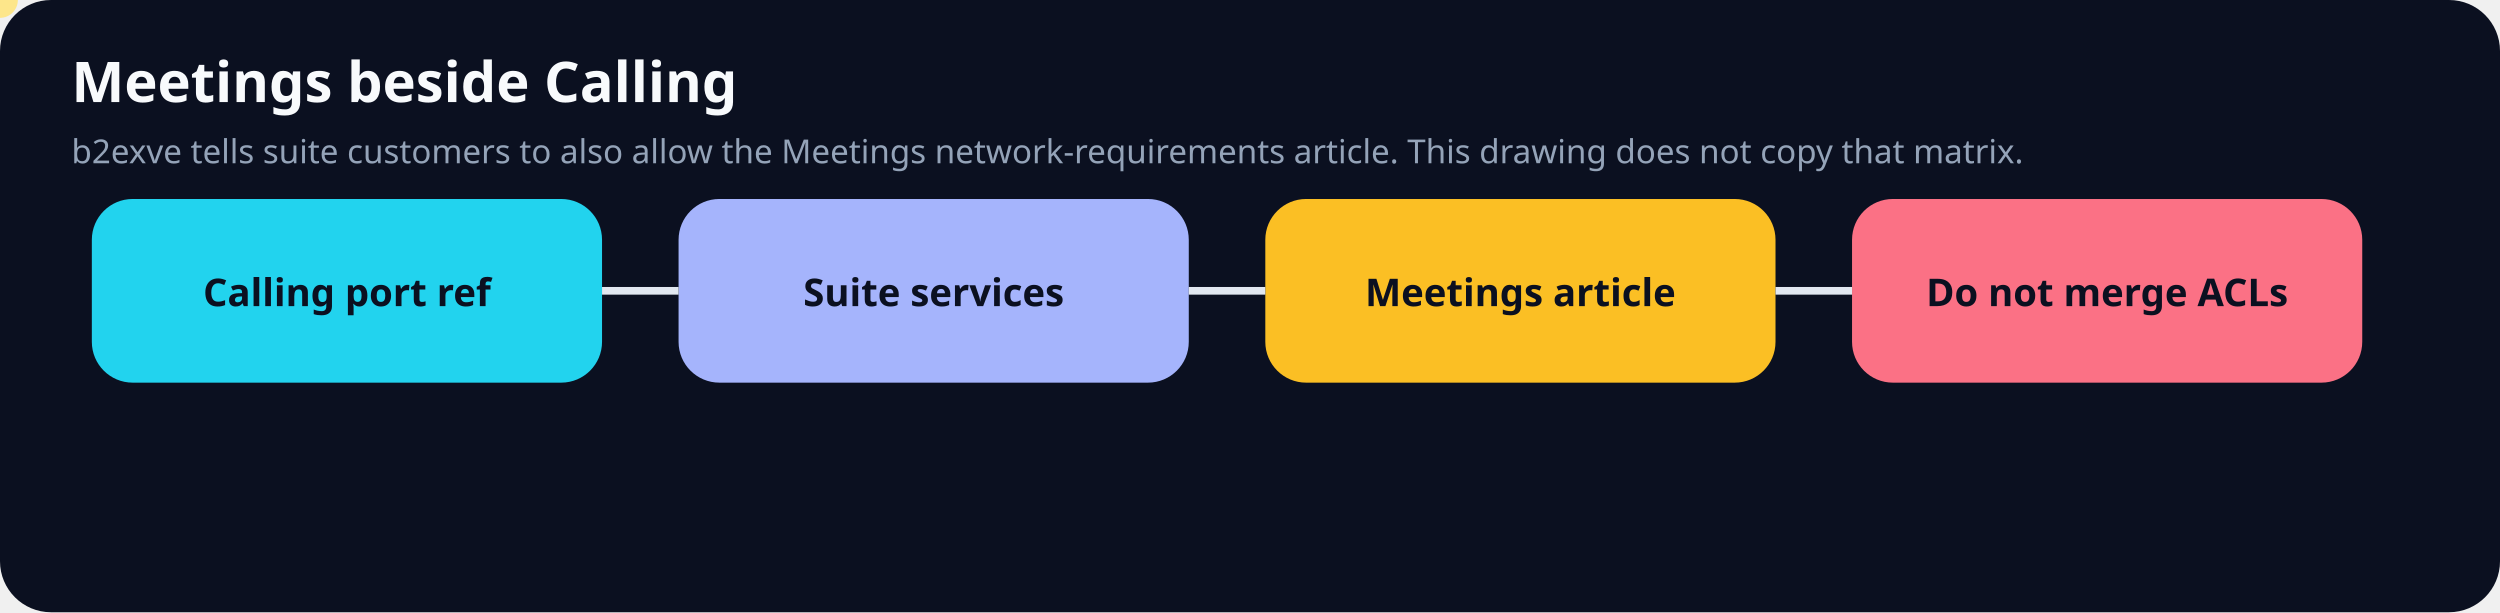
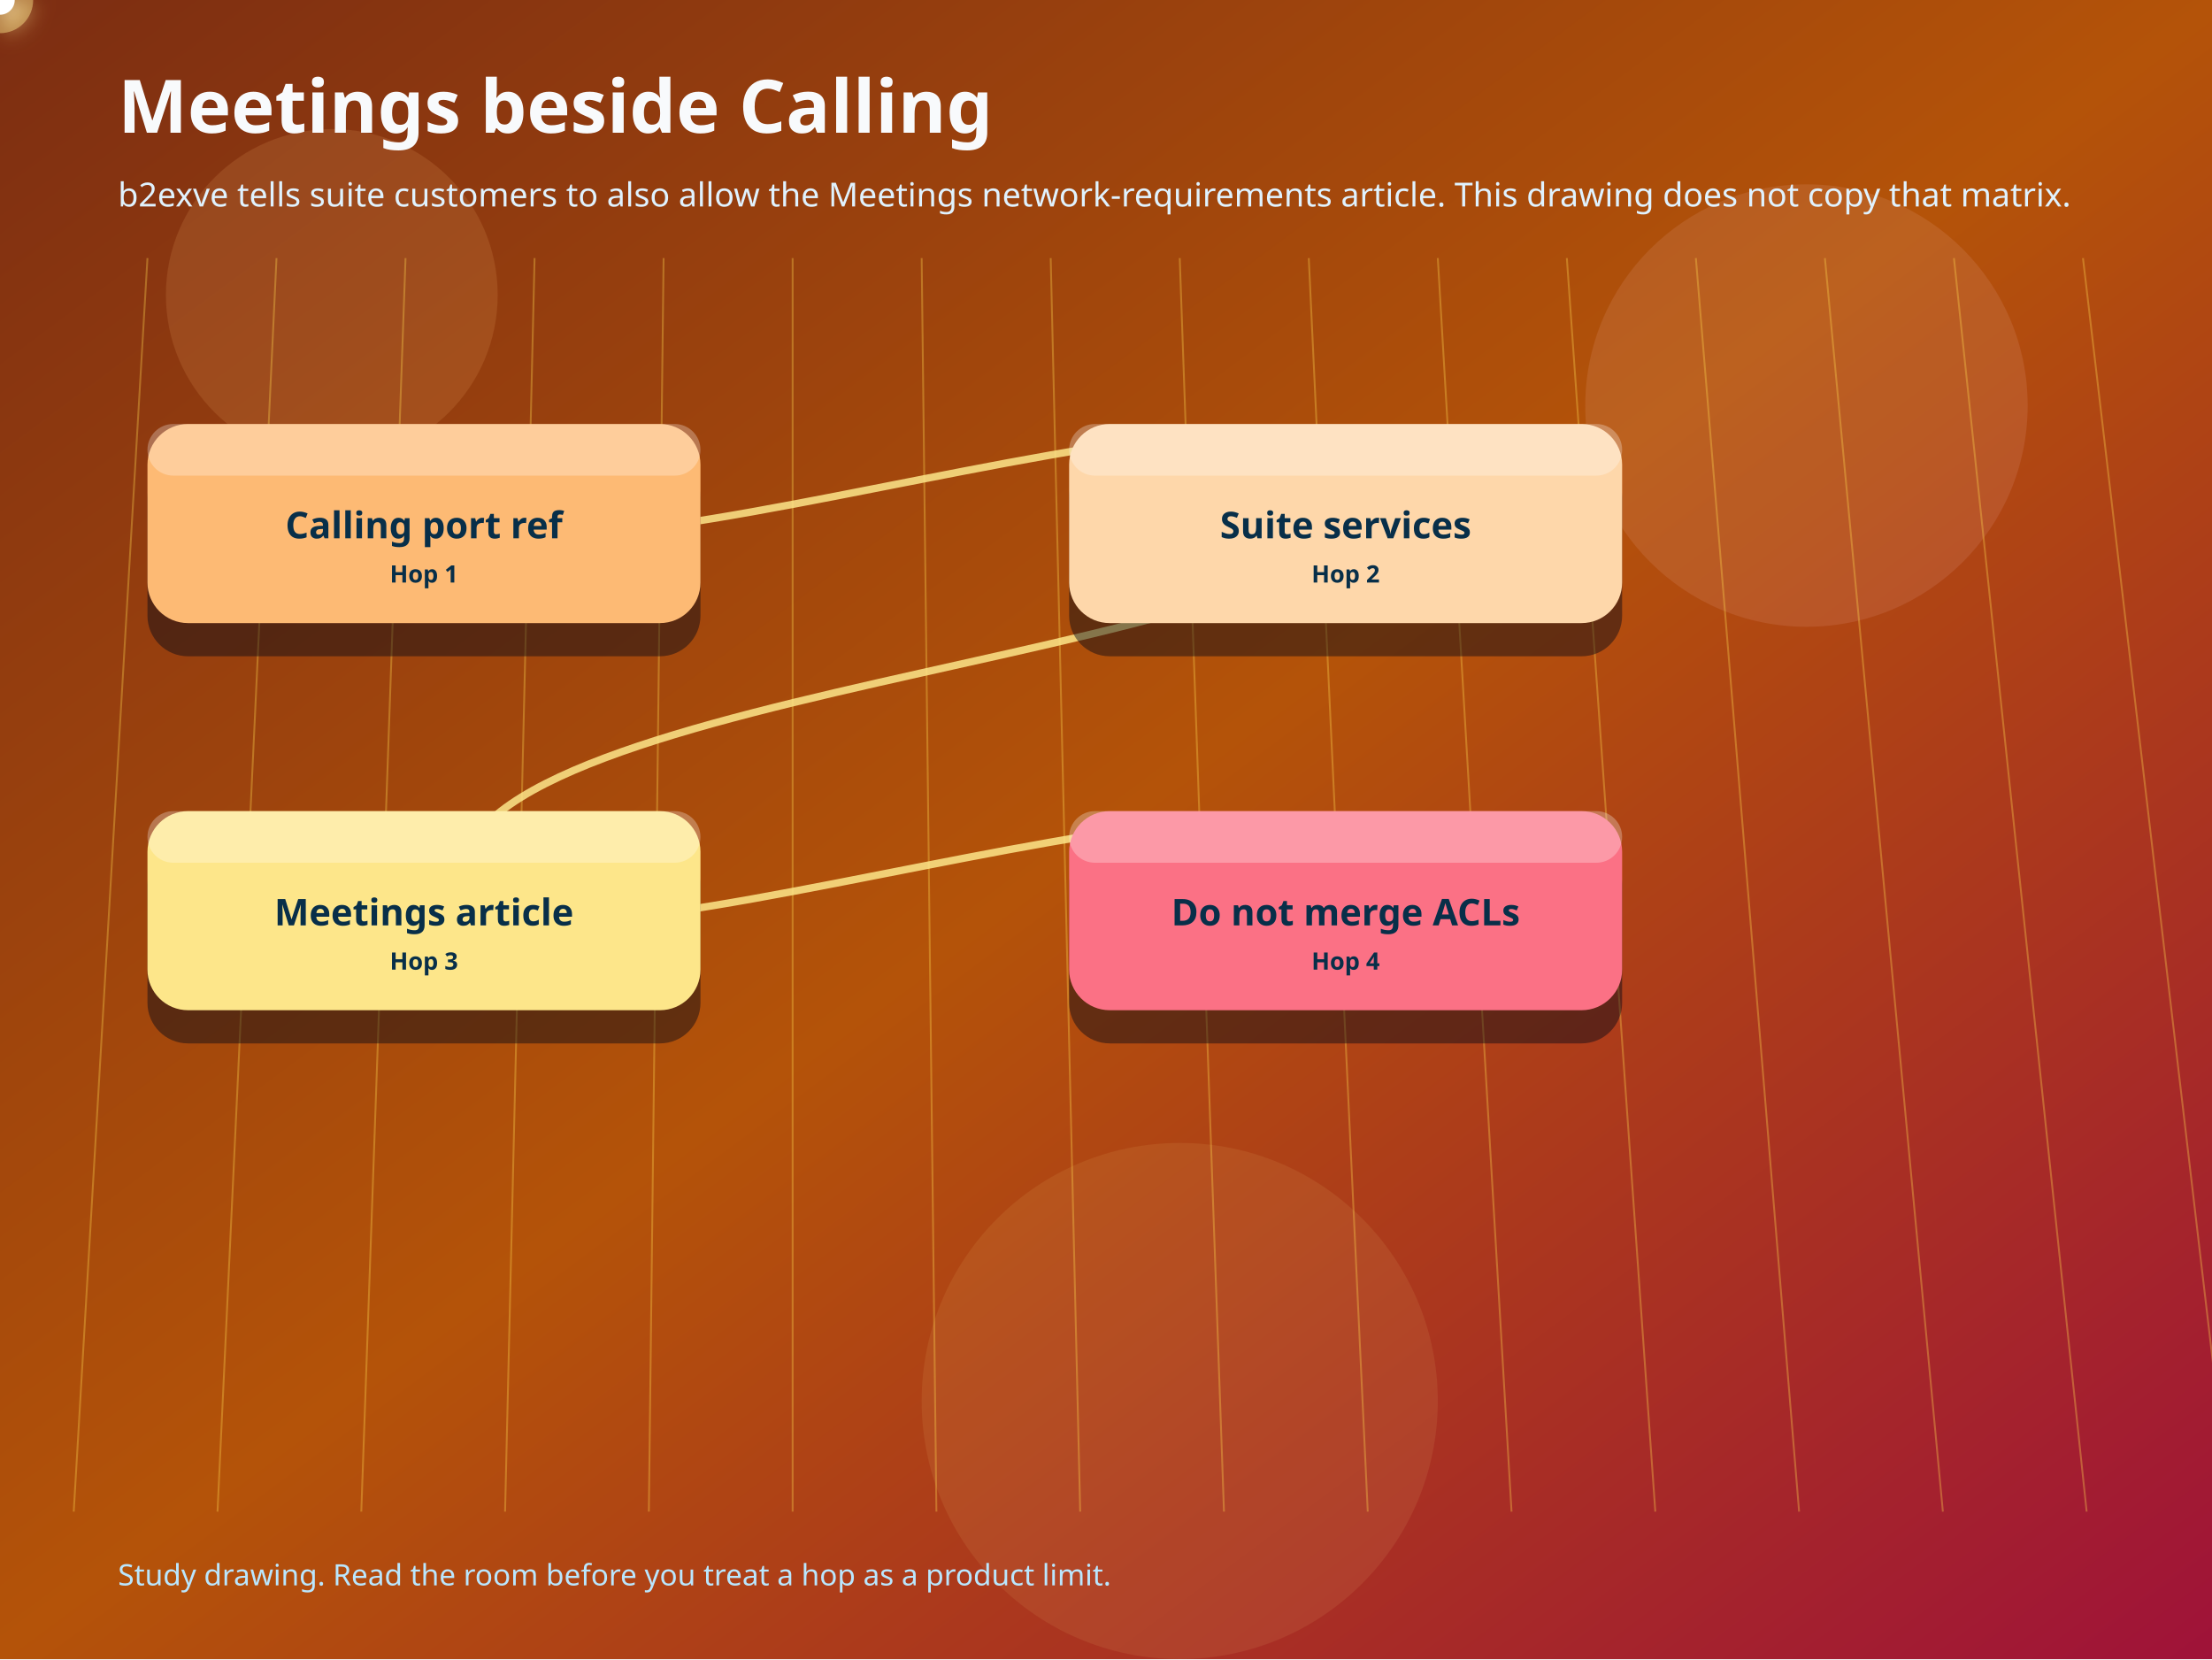
- <svg xmlns="http://www.w3.org/2000/svg" viewBox="0 0 980 240" role="img" aria-label="Meetings beside Calling">
-   <rect width="980" height="240" rx="20" fill="#0b1020" />
-   <text x="28" y="40" fill="#f8fafc" font-size="22" font-family="system-ui,sans-serif" font-weight="700">Meetings beside Calling</text>
-   <text x="28" y="64" fill="#94a3b8" font-size="13" font-family="system-ui,sans-serif">b2exve tells suite customers to also allow the Meetings network-requirements article. This drawing does not copy that matrix.</text>
-   <rect x="36" y="78" width="200" height="72" rx="16" fill="#22d3ee" />
-   <text x="136" y="120" text-anchor="middle" fill="#0b1020" font-size="15" font-family="system-ui,sans-serif" font-weight="700">Calling port ref</text>
-   <rect x="266" y="78" width="200" height="72" rx="16" fill="#a5b4fc" />
-   <text x="366" y="120" text-anchor="middle" fill="#0b1020" font-size="15" font-family="system-ui,sans-serif" font-weight="700">Suite services</text>
-   <path d="M236 114 H266" stroke="#e2e8f0" stroke-width="3" fill="none" />
-   <rect x="496" y="78" width="200" height="72" rx="16" fill="#fbbf24" />
-   <text x="596" y="120" text-anchor="middle" fill="#0b1020" font-size="15" font-family="system-ui,sans-serif" font-weight="700">Meetings article</text>
-   <path d="M466 114 H496" stroke="#e2e8f0" stroke-width="3" fill="none" />
-   <rect x="726" y="78" width="200" height="72" rx="16" fill="#fb7185" />
-   <text x="826" y="120" text-anchor="middle" fill="#0b1020" font-size="15" font-family="system-ui,sans-serif" font-weight="700">Do not merge ACLs</text>
-   <path d="M696 114 H726" stroke="#e2e8f0" stroke-width="3" fill="none" />
-   <circle r="7" fill="#fde68a">
-     <animateMotion dur="4.8s" repeatCount="indefinite" path="M136 114 H266 V114 H496 V114 H726" />
-   </circle>
+ <svg xmlns="http://www.w3.org/2000/svg" data-palette="3" viewBox="0 0 1200 900" role="img" aria-label="Meetings beside Calling">
+   <defs>
+     <linearGradient id="sky" x1="0" y1="0" x2="1" y2="1">
+       <stop offset="0" stop-color="#7c2d12" />
+       <stop offset="0.5" stop-color="#b45309" />
+       <stop offset="1" stop-color="#9f1239" />
+     </linearGradient>
+     <filter id="glow" x="-50%" y="-50%" width="200%" height="200%">
+       <feGaussianBlur stdDeviation="6" result="b" />
+       <feMerge>
+         <feMergeNode in="b" />
+         <feMergeNode in="SourceGraphic" />
+       </feMerge>
+     </filter>
+   </defs>
+   <rect width="1200" height="900" fill="url(#sky)" />
+   <g opacity="0.55">
+     <animateTransform attributeName="transform" type="translate" values="0 0; 0 18; 0 0" dur="14s" repeatCount="indefinite" />
+     <circle cx="180" cy="160" r="90" fill="#fdba74" opacity="0.25" />
+     <circle cx="980" cy="220" r="120" fill="#fecdd3" opacity="0.2" />
+     <circle cx="640" cy="760" r="140" fill="#fde68a" opacity="0.16" />
+   </g>
+   <g opacity="0.35" stroke="#fcd34d" stroke-width="1">
+     <animateTransform attributeName="transform" type="translate" values="0 0; -12 8; 0 0" dur="18s" repeatCount="indefinite" />
+     <line x1="80" y1="140" x2="40" y2="820" />
+     <line x1="150" y1="140" x2="118" y2="820" />
+     <line x1="220" y1="140" x2="196" y2="820" />
+     <line x1="290" y1="140" x2="274" y2="820" />
+     <line x1="360" y1="140" x2="352" y2="820" />
+     <line x1="430" y1="140" x2="430" y2="820" />
+     <line x1="500" y1="140" x2="508" y2="820" />
+     <line x1="570" y1="140" x2="586" y2="820" />
+     <line x1="640" y1="140" x2="664" y2="820" />
+     <line x1="710" y1="140" x2="742" y2="820" />
+     <line x1="780" y1="140" x2="820" y2="820" />
+     <line x1="850" y1="140" x2="898" y2="820" />
+     <line x1="920" y1="140" x2="976" y2="820" />
+     <line x1="990" y1="140" x2="1054" y2="820" />
+     <line x1="1060" y1="140" x2="1132" y2="820" />
+     <line x1="1130" y1="140" x2="1210" y2="820" />
+   </g>
+   <text x="64" y="72" fill="#f8fafc" font-size="40" font-family="system-ui,sans-serif" font-weight="800">Meetings beside Calling</text>
+   <text x="64" y="112" fill="#e0f2fe" font-size="18" font-family="system-ui,sans-serif">b2exve tells suite customers to also allow the Meetings network-requirements article. This drawing does not copy that matrix.</text>
+   <path d="M 250 266 C 250 356 750 160 750 266 C 750 356 250 370 250 476 C 250 566 750 370 750 476" fill="none" stroke="#fde68a" stroke-width="4" stroke-linecap="round" opacity="0.85" />
+   <g class="hop">
+     <rect x="80" y="248" width="300" height="108" rx="22" fill="#020617" opacity="0.45" />
+     <rect x="80" y="230" width="300" height="108" rx="22" fill="#fdba74" />
+     <rect x="80" y="230" width="300" height="28" rx="14" fill="#ffffff" opacity="0.28" />
+     <text x="230" y="292" text-anchor="middle" fill="#082f49" font-size="20" font-family="system-ui,sans-serif" font-weight="800">Calling port ref</text>
+     <text x="230" y="316" text-anchor="middle" fill="#082f49" font-size="13" font-family="system-ui,sans-serif" font-weight="700">Hop 1</text>
+   </g>
+   <g class="hop">
+     <rect x="580" y="248" width="300" height="108" rx="22" fill="#020617" opacity="0.45" />
+     <rect x="580" y="230" width="300" height="108" rx="22" fill="#fed7aa" />
+     <rect x="580" y="230" width="300" height="28" rx="14" fill="#ffffff" opacity="0.28" />
+     <text x="730" y="292" text-anchor="middle" fill="#082f49" font-size="20" font-family="system-ui,sans-serif" font-weight="800">Suite services</text>
+     <text x="730" y="316" text-anchor="middle" fill="#082f49" font-size="13" font-family="system-ui,sans-serif" font-weight="700">Hop 2</text>
+   </g>
+   <g class="hop">
+     <rect x="80" y="458" width="300" height="108" rx="22" fill="#020617" opacity="0.45" />
+     <rect x="80" y="440" width="300" height="108" rx="22" fill="#fde68a" />
+     <rect x="80" y="440" width="300" height="28" rx="14" fill="#ffffff" opacity="0.28" />
+     <text x="230" y="502" text-anchor="middle" fill="#082f49" font-size="20" font-family="system-ui,sans-serif" font-weight="800">Meetings article</text>
+     <text x="230" y="526" text-anchor="middle" fill="#082f49" font-size="13" font-family="system-ui,sans-serif" font-weight="700">Hop 3</text>
+   </g>
+   <g class="hop">
+     <rect x="580" y="458" width="300" height="108" rx="22" fill="#020617" opacity="0.45" />
+     <rect x="580" y="440" width="300" height="108" rx="22" fill="#fb7185" />
+     <rect x="580" y="440" width="300" height="28" rx="14" fill="#ffffff" opacity="0.28" />
+     <text x="730" y="502" text-anchor="middle" fill="#082f49" font-size="20" font-family="system-ui,sans-serif" font-weight="800">Do not merge ACLs</text>
+     <text x="730" y="526" text-anchor="middle" fill="#082f49" font-size="13" font-family="system-ui,sans-serif" font-weight="700">Hop 4</text>
+   </g>
+   <g filter="url(#glow)">
+     <animateMotion dur="6.5s" repeatCount="indefinite" path="M 250 266 C 250 356 750 160 750 266 C 750 356 250 370 250 476 C 250 566 750 370 750 476" />
+     <circle r="18" fill="#fde68a" opacity="0.45" />
+     <circle r="8" fill="#ffffff" />
+   </g>
+   <text x="64" y="860" fill="#bae6fd" font-size="16" font-family="system-ui,sans-serif">Study drawing. Read the room before you treat a hop as a product limit.</text>
</svg>
